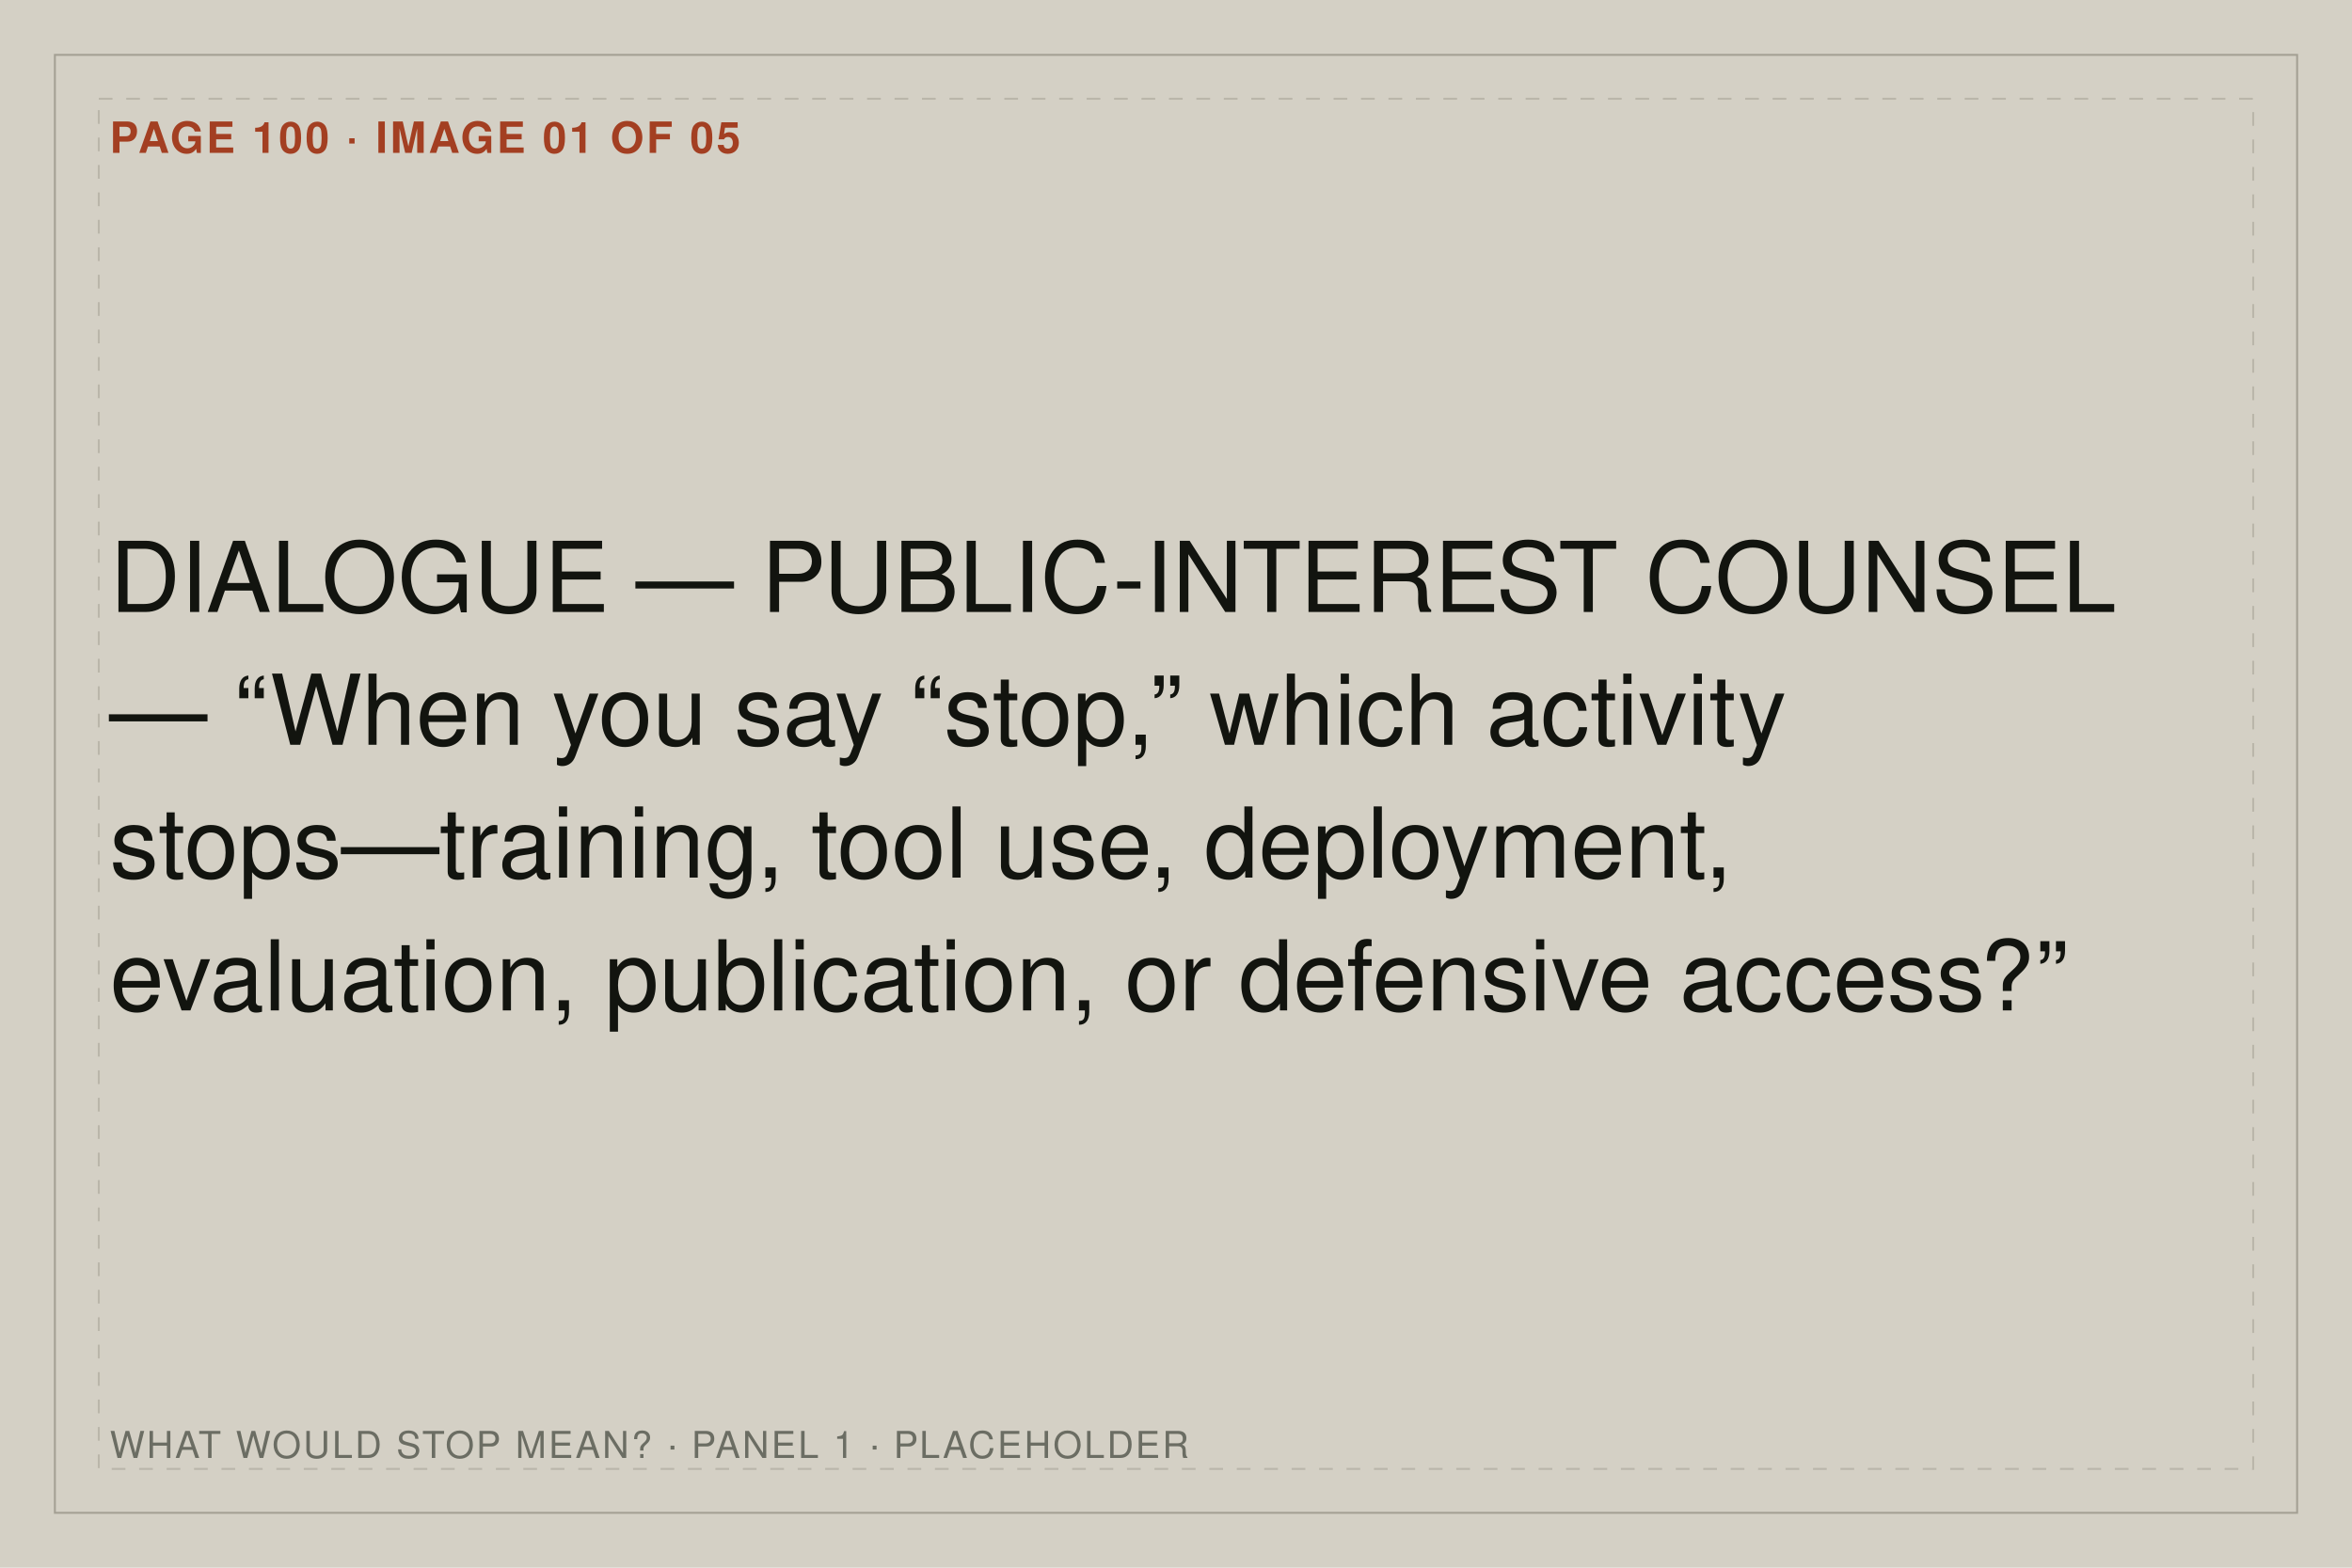
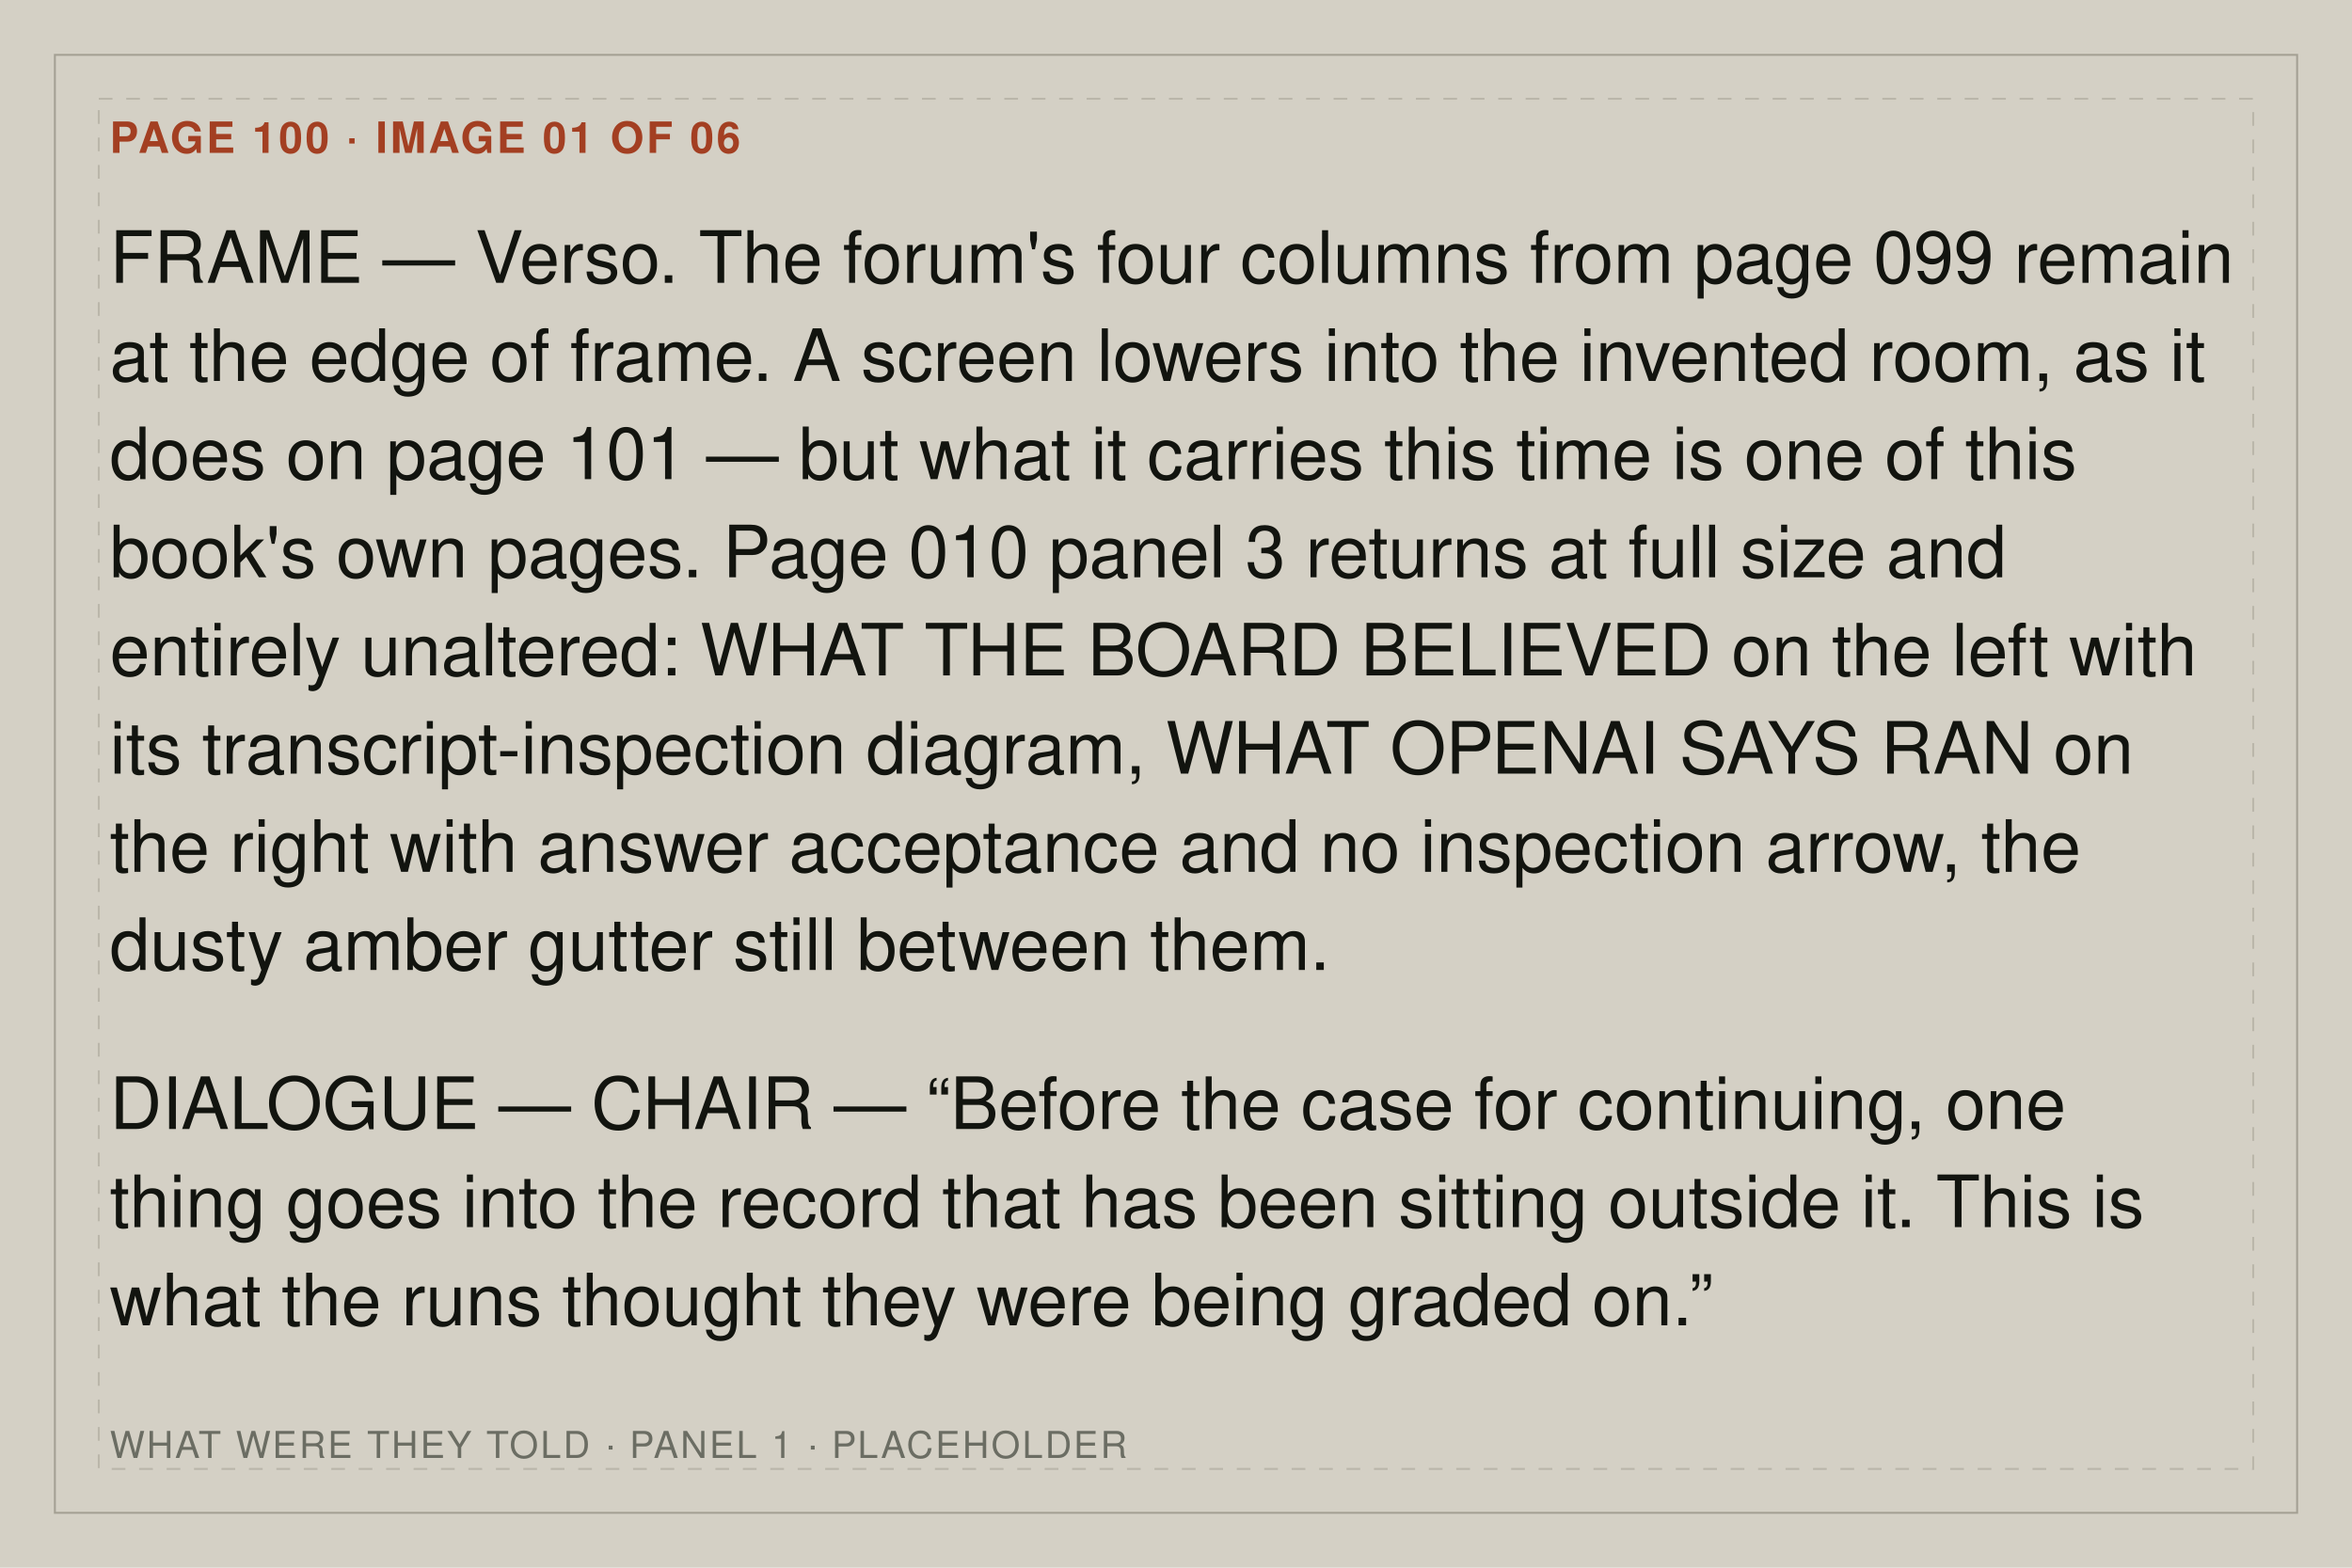
<svg xmlns="http://www.w3.org/2000/svg" width="1200" height="800" viewBox="0 0 1200 800" role="img" aria-labelledby="title">
  <rect width="1200" height="800" fill="#d4d0c5" />
  <rect x="28" y="28" width="1144" height="744" fill="none" stroke="#a4a094" stroke-width="1" />
  <rect x="50.4" y="50.4" width="1099.2" height="699.2" fill="none" stroke="#a4a094" stroke-width="1" stroke-dasharray="7 7" opacity="0.55" />
  <g font-family="Helvetica, Arial, 'Liberation Sans', 'Nimbus Sans', sans-serif">
-     <text x="56" y="78" font-size="22" font-weight="700" letter-spacing="1.32" fill="#a33f22">PAGE 100 · IMAGE 01 OF 05</text>
-     <text font-size="49.83" fill="#12140f" text-anchor="start" xml:space="preserve">
-       <tspan x="56" y="312.29">DIALOGUE — PUBLIC-INTEREST COUNSEL</tspan>
-       <tspan x="56" y="380.07">— “When you say “stop,” which activity</tspan>
-       <tspan x="56" y="447.84">stops—training, tool use, deployment,</tspan>
-       <tspan x="56" y="515.61">evaluation, publication, or defensive access?”</tspan>
+     <text x="56" y="78" font-size="22" font-weight="700" letter-spacing="1.32" fill="#a33f22">PAGE 100 · IMAGE 01 OF 06</text>
+     <text font-size="36.83" fill="#12140f" text-anchor="start" xml:space="preserve">
+       <tspan x="56" y="144.32">FRAME — Verso. The forum's four columns from page 099 remain</tspan>
+       <tspan x="56" y="194.41">at the edge of frame. A screen lowers into the invented room, as it</tspan>
+       <tspan x="56" y="244.5">does on page 101 — but what it carries this time is one of this</tspan>
+       <tspan x="56" y="294.6">book's own pages. Page 010 panel 3 returns at full size and</tspan>
+       <tspan x="56" y="344.69">entirely unaltered: WHAT THE BOARD BELIEVED on the left with</tspan>
+       <tspan x="56" y="394.78">its transcript-inspection diagram, WHAT OPENAI SAYS RAN on</tspan>
+       <tspan x="56" y="444.88">the right with answer acceptance and no inspection arrow, the</tspan>
+       <tspan x="56" y="494.97">dusty amber gutter still between them.</tspan>
+       <tspan x="56" y="576.12">DIALOGUE — CHAIR — “Before the case for continuing, one</tspan>
+       <tspan x="56" y="626.22">thing goes into the record that has been sitting outside it. This is</tspan>
+       <tspan x="56" y="676.31">what the runs thought they were being graded on.”</tspan>
    </text>
-     <text x="56" y="744" font-size="18.92" letter-spacing="1.1" fill="#6b6d63">WHAT WOULD STOP MEAN? · PANEL 1 · PLACEHOLDER</text>
+     <text x="56" y="744" font-size="18.92" letter-spacing="1.1" fill="#6b6d63">WHAT WERE THEY TOLD · PANEL 1 · PLACEHOLDER</text>
  </g>
</svg>
